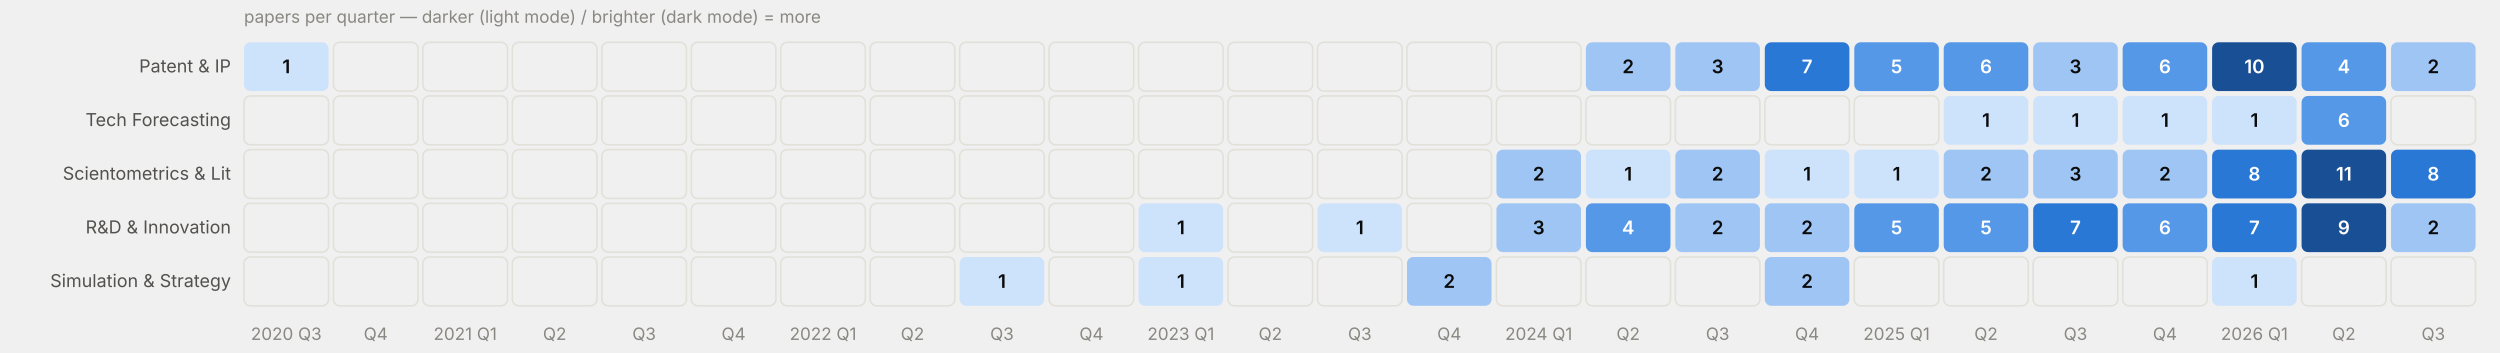
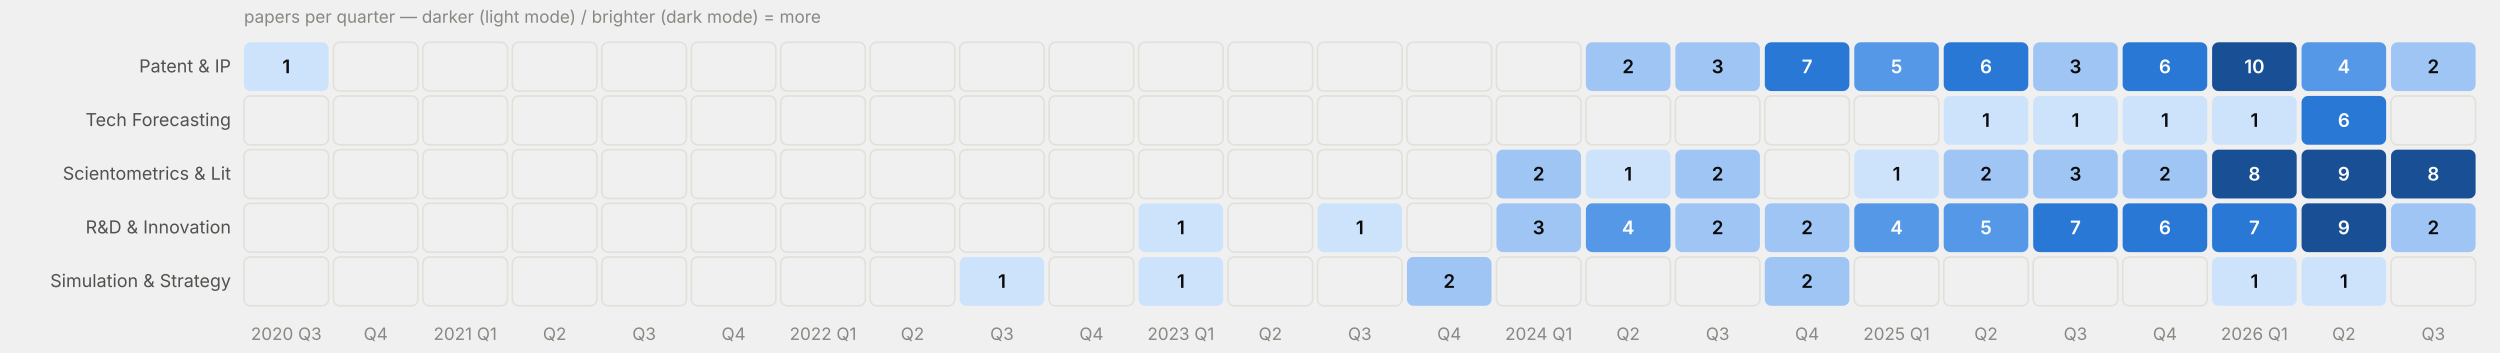
<svg xmlns="http://www.w3.org/2000/svg" viewBox="0 0 1537 217" width="1537" height="217" role="img" aria-label="Heatmap of papers per research area per quarter">
  <text x="142" y="44.5" text-anchor="end" font-family="system-ui,-apple-system,Segoe UI,sans-serif" font-size="11" fill="#52514e">Patent &amp; IP</text>
  <rect x="150" y="26" width="52" height="30" rx="4" fill="#cde2fb" />
  <text x="176.0" y="45.0" text-anchor="middle" font-family="system-ui,-apple-system,Segoe UI,sans-serif" font-size="11.5" font-weight="600" fill="#0b0b0b">1</text>
  <rect x="205" y="26" width="52" height="30" rx="4" fill="none" stroke="#e1e0d9" stroke-width="1" />
  <rect x="260" y="26" width="52" height="30" rx="4" fill="none" stroke="#e1e0d9" stroke-width="1" />
  <rect x="315" y="26" width="52" height="30" rx="4" fill="none" stroke="#e1e0d9" stroke-width="1" />
  <rect x="370" y="26" width="52" height="30" rx="4" fill="none" stroke="#e1e0d9" stroke-width="1" />
  <rect x="425" y="26" width="52" height="30" rx="4" fill="none" stroke="#e1e0d9" stroke-width="1" />
  <rect x="480" y="26" width="52" height="30" rx="4" fill="none" stroke="#e1e0d9" stroke-width="1" />
  <rect x="535" y="26" width="52" height="30" rx="4" fill="none" stroke="#e1e0d9" stroke-width="1" />
  <rect x="590" y="26" width="52" height="30" rx="4" fill="none" stroke="#e1e0d9" stroke-width="1" />
  <rect x="645" y="26" width="52" height="30" rx="4" fill="none" stroke="#e1e0d9" stroke-width="1" />
  <rect x="700" y="26" width="52" height="30" rx="4" fill="none" stroke="#e1e0d9" stroke-width="1" />
  <rect x="755" y="26" width="52" height="30" rx="4" fill="none" stroke="#e1e0d9" stroke-width="1" />
  <rect x="810" y="26" width="52" height="30" rx="4" fill="none" stroke="#e1e0d9" stroke-width="1" />
  <rect x="865" y="26" width="52" height="30" rx="4" fill="none" stroke="#e1e0d9" stroke-width="1" />
  <rect x="920" y="26" width="52" height="30" rx="4" fill="none" stroke="#e1e0d9" stroke-width="1" />
  <rect x="975" y="26" width="52" height="30" rx="4" fill="#9ec5f4" />
  <text x="1001.0" y="45.0" text-anchor="middle" font-family="system-ui,-apple-system,Segoe UI,sans-serif" font-size="11.5" font-weight="600" fill="#0b0b0b">2</text>
  <rect x="1030" y="26" width="52" height="30" rx="4" fill="#9ec5f4" />
  <text x="1056.0" y="45.0" text-anchor="middle" font-family="system-ui,-apple-system,Segoe UI,sans-serif" font-size="11.5" font-weight="600" fill="#0b0b0b">3</text>
  <rect x="1085" y="26" width="52" height="30" rx="4" fill="#2a78d6" />
  <text x="1111.0" y="45.0" text-anchor="middle" font-family="system-ui,-apple-system,Segoe UI,sans-serif" font-size="11.5" font-weight="600" fill="#ffffff">7</text>
  <rect x="1140" y="26" width="52" height="30" rx="4" fill="#5598e7" />
  <text x="1166.0" y="45.0" text-anchor="middle" font-family="system-ui,-apple-system,Segoe UI,sans-serif" font-size="11.5" font-weight="600" fill="#ffffff">5</text>
-   <rect x="1195" y="26" width="52" height="30" rx="4" fill="#5598e7" />
+   <rect x="1195" y="26" width="52" height="30" rx="4" fill="#2a78d6" />
  <text x="1221.0" y="45.0" text-anchor="middle" font-family="system-ui,-apple-system,Segoe UI,sans-serif" font-size="11.5" font-weight="600" fill="#ffffff">6</text>
  <rect x="1250" y="26" width="52" height="30" rx="4" fill="#9ec5f4" />
  <text x="1276.0" y="45.0" text-anchor="middle" font-family="system-ui,-apple-system,Segoe UI,sans-serif" font-size="11.5" font-weight="600" fill="#0b0b0b">3</text>
-   <rect x="1305" y="26" width="52" height="30" rx="4" fill="#5598e7" />
+   <rect x="1305" y="26" width="52" height="30" rx="4" fill="#2a78d6" />
  <text x="1331.0" y="45.0" text-anchor="middle" font-family="system-ui,-apple-system,Segoe UI,sans-serif" font-size="11.5" font-weight="600" fill="#ffffff">6</text>
  <rect x="1360" y="26" width="52" height="30" rx="4" fill="#184f95" />
  <text x="1386.0" y="45.0" text-anchor="middle" font-family="system-ui,-apple-system,Segoe UI,sans-serif" font-size="11.5" font-weight="600" fill="#ffffff">10</text>
  <rect x="1415" y="26" width="52" height="30" rx="4" fill="#5598e7" />
  <text x="1441.0" y="45.0" text-anchor="middle" font-family="system-ui,-apple-system,Segoe UI,sans-serif" font-size="11.5" font-weight="600" fill="#ffffff">4</text>
  <rect x="1470" y="26" width="52" height="30" rx="4" fill="#9ec5f4" />
  <text x="1496.0" y="45.0" text-anchor="middle" font-family="system-ui,-apple-system,Segoe UI,sans-serif" font-size="11.5" font-weight="600" fill="#0b0b0b">2</text>
  <text x="142" y="77.5" text-anchor="end" font-family="system-ui,-apple-system,Segoe UI,sans-serif" font-size="11" fill="#52514e">Tech Forecasting</text>
  <rect x="150" y="59" width="52" height="30" rx="4" fill="none" stroke="#e1e0d9" stroke-width="1" />
  <rect x="205" y="59" width="52" height="30" rx="4" fill="none" stroke="#e1e0d9" stroke-width="1" />
  <rect x="260" y="59" width="52" height="30" rx="4" fill="none" stroke="#e1e0d9" stroke-width="1" />
  <rect x="315" y="59" width="52" height="30" rx="4" fill="none" stroke="#e1e0d9" stroke-width="1" />
  <rect x="370" y="59" width="52" height="30" rx="4" fill="none" stroke="#e1e0d9" stroke-width="1" />
  <rect x="425" y="59" width="52" height="30" rx="4" fill="none" stroke="#e1e0d9" stroke-width="1" />
  <rect x="480" y="59" width="52" height="30" rx="4" fill="none" stroke="#e1e0d9" stroke-width="1" />
  <rect x="535" y="59" width="52" height="30" rx="4" fill="none" stroke="#e1e0d9" stroke-width="1" />
  <rect x="590" y="59" width="52" height="30" rx="4" fill="none" stroke="#e1e0d9" stroke-width="1" />
  <rect x="645" y="59" width="52" height="30" rx="4" fill="none" stroke="#e1e0d9" stroke-width="1" />
  <rect x="700" y="59" width="52" height="30" rx="4" fill="none" stroke="#e1e0d9" stroke-width="1" />
  <rect x="755" y="59" width="52" height="30" rx="4" fill="none" stroke="#e1e0d9" stroke-width="1" />
  <rect x="810" y="59" width="52" height="30" rx="4" fill="none" stroke="#e1e0d9" stroke-width="1" />
  <rect x="865" y="59" width="52" height="30" rx="4" fill="none" stroke="#e1e0d9" stroke-width="1" />
  <rect x="920" y="59" width="52" height="30" rx="4" fill="none" stroke="#e1e0d9" stroke-width="1" />
  <rect x="975" y="59" width="52" height="30" rx="4" fill="none" stroke="#e1e0d9" stroke-width="1" />
  <rect x="1030" y="59" width="52" height="30" rx="4" fill="none" stroke="#e1e0d9" stroke-width="1" />
  <rect x="1085" y="59" width="52" height="30" rx="4" fill="none" stroke="#e1e0d9" stroke-width="1" />
  <rect x="1140" y="59" width="52" height="30" rx="4" fill="none" stroke="#e1e0d9" stroke-width="1" />
  <rect x="1195" y="59" width="52" height="30" rx="4" fill="#cde2fb" />
  <text x="1221.0" y="78.0" text-anchor="middle" font-family="system-ui,-apple-system,Segoe UI,sans-serif" font-size="11.5" font-weight="600" fill="#0b0b0b">1</text>
  <rect x="1250" y="59" width="52" height="30" rx="4" fill="#cde2fb" />
  <text x="1276.0" y="78.0" text-anchor="middle" font-family="system-ui,-apple-system,Segoe UI,sans-serif" font-size="11.5" font-weight="600" fill="#0b0b0b">1</text>
  <rect x="1305" y="59" width="52" height="30" rx="4" fill="#cde2fb" />
  <text x="1331.0" y="78.0" text-anchor="middle" font-family="system-ui,-apple-system,Segoe UI,sans-serif" font-size="11.5" font-weight="600" fill="#0b0b0b">1</text>
  <rect x="1360" y="59" width="52" height="30" rx="4" fill="#cde2fb" />
  <text x="1386.0" y="78.0" text-anchor="middle" font-family="system-ui,-apple-system,Segoe UI,sans-serif" font-size="11.5" font-weight="600" fill="#0b0b0b">1</text>
-   <rect x="1415" y="59" width="52" height="30" rx="4" fill="#5598e7" />
+   <rect x="1415" y="59" width="52" height="30" rx="4" fill="#2a78d6" />
  <text x="1441.0" y="78.0" text-anchor="middle" font-family="system-ui,-apple-system,Segoe UI,sans-serif" font-size="11.5" font-weight="600" fill="#ffffff">6</text>
  <rect x="1470" y="59" width="52" height="30" rx="4" fill="none" stroke="#e1e0d9" stroke-width="1" />
  <text x="142" y="110.5" text-anchor="end" font-family="system-ui,-apple-system,Segoe UI,sans-serif" font-size="11" fill="#52514e">Scientometrics &amp; Lit</text>
  <rect x="150" y="92" width="52" height="30" rx="4" fill="none" stroke="#e1e0d9" stroke-width="1" />
  <rect x="205" y="92" width="52" height="30" rx="4" fill="none" stroke="#e1e0d9" stroke-width="1" />
  <rect x="260" y="92" width="52" height="30" rx="4" fill="none" stroke="#e1e0d9" stroke-width="1" />
  <rect x="315" y="92" width="52" height="30" rx="4" fill="none" stroke="#e1e0d9" stroke-width="1" />
  <rect x="370" y="92" width="52" height="30" rx="4" fill="none" stroke="#e1e0d9" stroke-width="1" />
  <rect x="425" y="92" width="52" height="30" rx="4" fill="none" stroke="#e1e0d9" stroke-width="1" />
  <rect x="480" y="92" width="52" height="30" rx="4" fill="none" stroke="#e1e0d9" stroke-width="1" />
  <rect x="535" y="92" width="52" height="30" rx="4" fill="none" stroke="#e1e0d9" stroke-width="1" />
  <rect x="590" y="92" width="52" height="30" rx="4" fill="none" stroke="#e1e0d9" stroke-width="1" />
  <rect x="645" y="92" width="52" height="30" rx="4" fill="none" stroke="#e1e0d9" stroke-width="1" />
  <rect x="700" y="92" width="52" height="30" rx="4" fill="none" stroke="#e1e0d9" stroke-width="1" />
  <rect x="755" y="92" width="52" height="30" rx="4" fill="none" stroke="#e1e0d9" stroke-width="1" />
  <rect x="810" y="92" width="52" height="30" rx="4" fill="none" stroke="#e1e0d9" stroke-width="1" />
  <rect x="865" y="92" width="52" height="30" rx="4" fill="none" stroke="#e1e0d9" stroke-width="1" />
  <rect x="920" y="92" width="52" height="30" rx="4" fill="#9ec5f4" />
  <text x="946.0" y="111.0" text-anchor="middle" font-family="system-ui,-apple-system,Segoe UI,sans-serif" font-size="11.5" font-weight="600" fill="#0b0b0b">2</text>
  <rect x="975" y="92" width="52" height="30" rx="4" fill="#cde2fb" />
  <text x="1001.0" y="111.0" text-anchor="middle" font-family="system-ui,-apple-system,Segoe UI,sans-serif" font-size="11.5" font-weight="600" fill="#0b0b0b">1</text>
  <rect x="1030" y="92" width="52" height="30" rx="4" fill="#9ec5f4" />
  <text x="1056.0" y="111.0" text-anchor="middle" font-family="system-ui,-apple-system,Segoe UI,sans-serif" font-size="11.5" font-weight="600" fill="#0b0b0b">2</text>
-   <rect x="1085" y="92" width="52" height="30" rx="4" fill="#cde2fb" />
-   <text x="1111.0" y="111.0" text-anchor="middle" font-family="system-ui,-apple-system,Segoe UI,sans-serif" font-size="11.5" font-weight="600" fill="#0b0b0b">1</text>
+   <rect x="1085" y="92" width="52" height="30" rx="4" fill="none" stroke="#e1e0d9" stroke-width="1" />
  <rect x="1140" y="92" width="52" height="30" rx="4" fill="#cde2fb" />
  <text x="1166.0" y="111.0" text-anchor="middle" font-family="system-ui,-apple-system,Segoe UI,sans-serif" font-size="11.5" font-weight="600" fill="#0b0b0b">1</text>
  <rect x="1195" y="92" width="52" height="30" rx="4" fill="#9ec5f4" />
  <text x="1221.0" y="111.0" text-anchor="middle" font-family="system-ui,-apple-system,Segoe UI,sans-serif" font-size="11.5" font-weight="600" fill="#0b0b0b">2</text>
  <rect x="1250" y="92" width="52" height="30" rx="4" fill="#9ec5f4" />
  <text x="1276.0" y="111.0" text-anchor="middle" font-family="system-ui,-apple-system,Segoe UI,sans-serif" font-size="11.5" font-weight="600" fill="#0b0b0b">3</text>
  <rect x="1305" y="92" width="52" height="30" rx="4" fill="#9ec5f4" />
  <text x="1331.0" y="111.0" text-anchor="middle" font-family="system-ui,-apple-system,Segoe UI,sans-serif" font-size="11.5" font-weight="600" fill="#0b0b0b">2</text>
-   <rect x="1360" y="92" width="52" height="30" rx="4" fill="#2a78d6" />
+   <rect x="1360" y="92" width="52" height="30" rx="4" fill="#184f95" />
  <text x="1386.0" y="111.0" text-anchor="middle" font-family="system-ui,-apple-system,Segoe UI,sans-serif" font-size="11.5" font-weight="600" fill="#ffffff">8</text>
  <rect x="1415" y="92" width="52" height="30" rx="4" fill="#184f95" />
-   <text x="1441.0" y="111.0" text-anchor="middle" font-family="system-ui,-apple-system,Segoe UI,sans-serif" font-size="11.5" font-weight="600" fill="#ffffff">11</text>
-   <rect x="1470" y="92" width="52" height="30" rx="4" fill="#2a78d6" />
+   <text x="1441.0" y="111.0" text-anchor="middle" font-family="system-ui,-apple-system,Segoe UI,sans-serif" font-size="11.5" font-weight="600" fill="#ffffff">9</text>
+   <rect x="1470" y="92" width="52" height="30" rx="4" fill="#184f95" />
  <text x="1496.0" y="111.0" text-anchor="middle" font-family="system-ui,-apple-system,Segoe UI,sans-serif" font-size="11.5" font-weight="600" fill="#ffffff">8</text>
  <text x="142" y="143.5" text-anchor="end" font-family="system-ui,-apple-system,Segoe UI,sans-serif" font-size="11" fill="#52514e">R&amp;D &amp; Innovation</text>
  <rect x="150" y="125" width="52" height="30" rx="4" fill="none" stroke="#e1e0d9" stroke-width="1" />
  <rect x="205" y="125" width="52" height="30" rx="4" fill="none" stroke="#e1e0d9" stroke-width="1" />
  <rect x="260" y="125" width="52" height="30" rx="4" fill="none" stroke="#e1e0d9" stroke-width="1" />
  <rect x="315" y="125" width="52" height="30" rx="4" fill="none" stroke="#e1e0d9" stroke-width="1" />
  <rect x="370" y="125" width="52" height="30" rx="4" fill="none" stroke="#e1e0d9" stroke-width="1" />
  <rect x="425" y="125" width="52" height="30" rx="4" fill="none" stroke="#e1e0d9" stroke-width="1" />
  <rect x="480" y="125" width="52" height="30" rx="4" fill="none" stroke="#e1e0d9" stroke-width="1" />
  <rect x="535" y="125" width="52" height="30" rx="4" fill="none" stroke="#e1e0d9" stroke-width="1" />
  <rect x="590" y="125" width="52" height="30" rx="4" fill="none" stroke="#e1e0d9" stroke-width="1" />
  <rect x="645" y="125" width="52" height="30" rx="4" fill="none" stroke="#e1e0d9" stroke-width="1" />
  <rect x="700" y="125" width="52" height="30" rx="4" fill="#cde2fb" />
  <text x="726.0" y="144.0" text-anchor="middle" font-family="system-ui,-apple-system,Segoe UI,sans-serif" font-size="11.5" font-weight="600" fill="#0b0b0b">1</text>
  <rect x="755" y="125" width="52" height="30" rx="4" fill="none" stroke="#e1e0d9" stroke-width="1" />
  <rect x="810" y="125" width="52" height="30" rx="4" fill="#cde2fb" />
  <text x="836.0" y="144.0" text-anchor="middle" font-family="system-ui,-apple-system,Segoe UI,sans-serif" font-size="11.5" font-weight="600" fill="#0b0b0b">1</text>
  <rect x="865" y="125" width="52" height="30" rx="4" fill="none" stroke="#e1e0d9" stroke-width="1" />
  <rect x="920" y="125" width="52" height="30" rx="4" fill="#9ec5f4" />
  <text x="946.0" y="144.0" text-anchor="middle" font-family="system-ui,-apple-system,Segoe UI,sans-serif" font-size="11.5" font-weight="600" fill="#0b0b0b">3</text>
  <rect x="975" y="125" width="52" height="30" rx="4" fill="#5598e7" />
  <text x="1001.0" y="144.0" text-anchor="middle" font-family="system-ui,-apple-system,Segoe UI,sans-serif" font-size="11.5" font-weight="600" fill="#ffffff">4</text>
  <rect x="1030" y="125" width="52" height="30" rx="4" fill="#9ec5f4" />
  <text x="1056.0" y="144.0" text-anchor="middle" font-family="system-ui,-apple-system,Segoe UI,sans-serif" font-size="11.5" font-weight="600" fill="#0b0b0b">2</text>
  <rect x="1085" y="125" width="52" height="30" rx="4" fill="#9ec5f4" />
  <text x="1111.0" y="144.0" text-anchor="middle" font-family="system-ui,-apple-system,Segoe UI,sans-serif" font-size="11.5" font-weight="600" fill="#0b0b0b">2</text>
  <rect x="1140" y="125" width="52" height="30" rx="4" fill="#5598e7" />
-   <text x="1166.0" y="144.0" text-anchor="middle" font-family="system-ui,-apple-system,Segoe UI,sans-serif" font-size="11.5" font-weight="600" fill="#ffffff">5</text>
+   <text x="1166.0" y="144.0" text-anchor="middle" font-family="system-ui,-apple-system,Segoe UI,sans-serif" font-size="11.5" font-weight="600" fill="#ffffff">4</text>
  <rect x="1195" y="125" width="52" height="30" rx="4" fill="#5598e7" />
  <text x="1221.0" y="144.0" text-anchor="middle" font-family="system-ui,-apple-system,Segoe UI,sans-serif" font-size="11.5" font-weight="600" fill="#ffffff">5</text>
  <rect x="1250" y="125" width="52" height="30" rx="4" fill="#2a78d6" />
  <text x="1276.0" y="144.0" text-anchor="middle" font-family="system-ui,-apple-system,Segoe UI,sans-serif" font-size="11.5" font-weight="600" fill="#ffffff">7</text>
-   <rect x="1305" y="125" width="52" height="30" rx="4" fill="#5598e7" />
+   <rect x="1305" y="125" width="52" height="30" rx="4" fill="#2a78d6" />
  <text x="1331.0" y="144.0" text-anchor="middle" font-family="system-ui,-apple-system,Segoe UI,sans-serif" font-size="11.5" font-weight="600" fill="#ffffff">6</text>
  <rect x="1360" y="125" width="52" height="30" rx="4" fill="#2a78d6" />
  <text x="1386.0" y="144.0" text-anchor="middle" font-family="system-ui,-apple-system,Segoe UI,sans-serif" font-size="11.5" font-weight="600" fill="#ffffff">7</text>
  <rect x="1415" y="125" width="52" height="30" rx="4" fill="#184f95" />
  <text x="1441.0" y="144.0" text-anchor="middle" font-family="system-ui,-apple-system,Segoe UI,sans-serif" font-size="11.5" font-weight="600" fill="#ffffff">9</text>
  <rect x="1470" y="125" width="52" height="30" rx="4" fill="#9ec5f4" />
  <text x="1496.0" y="144.0" text-anchor="middle" font-family="system-ui,-apple-system,Segoe UI,sans-serif" font-size="11.5" font-weight="600" fill="#0b0b0b">2</text>
  <text x="142" y="176.5" text-anchor="end" font-family="system-ui,-apple-system,Segoe UI,sans-serif" font-size="11" fill="#52514e">Simulation &amp; Strategy</text>
  <rect x="150" y="158" width="52" height="30" rx="4" fill="none" stroke="#e1e0d9" stroke-width="1" />
  <rect x="205" y="158" width="52" height="30" rx="4" fill="none" stroke="#e1e0d9" stroke-width="1" />
  <rect x="260" y="158" width="52" height="30" rx="4" fill="none" stroke="#e1e0d9" stroke-width="1" />
  <rect x="315" y="158" width="52" height="30" rx="4" fill="none" stroke="#e1e0d9" stroke-width="1" />
  <rect x="370" y="158" width="52" height="30" rx="4" fill="none" stroke="#e1e0d9" stroke-width="1" />
  <rect x="425" y="158" width="52" height="30" rx="4" fill="none" stroke="#e1e0d9" stroke-width="1" />
  <rect x="480" y="158" width="52" height="30" rx="4" fill="none" stroke="#e1e0d9" stroke-width="1" />
  <rect x="535" y="158" width="52" height="30" rx="4" fill="none" stroke="#e1e0d9" stroke-width="1" />
  <rect x="590" y="158" width="52" height="30" rx="4" fill="#cde2fb" />
  <text x="616.0" y="177.0" text-anchor="middle" font-family="system-ui,-apple-system,Segoe UI,sans-serif" font-size="11.5" font-weight="600" fill="#0b0b0b">1</text>
  <rect x="645" y="158" width="52" height="30" rx="4" fill="none" stroke="#e1e0d9" stroke-width="1" />
  <rect x="700" y="158" width="52" height="30" rx="4" fill="#cde2fb" />
  <text x="726.0" y="177.0" text-anchor="middle" font-family="system-ui,-apple-system,Segoe UI,sans-serif" font-size="11.5" font-weight="600" fill="#0b0b0b">1</text>
  <rect x="755" y="158" width="52" height="30" rx="4" fill="none" stroke="#e1e0d9" stroke-width="1" />
  <rect x="810" y="158" width="52" height="30" rx="4" fill="none" stroke="#e1e0d9" stroke-width="1" />
  <rect x="865" y="158" width="52" height="30" rx="4" fill="#9ec5f4" />
  <text x="891.0" y="177.0" text-anchor="middle" font-family="system-ui,-apple-system,Segoe UI,sans-serif" font-size="11.5" font-weight="600" fill="#0b0b0b">2</text>
  <rect x="920" y="158" width="52" height="30" rx="4" fill="none" stroke="#e1e0d9" stroke-width="1" />
  <rect x="975" y="158" width="52" height="30" rx="4" fill="none" stroke="#e1e0d9" stroke-width="1" />
  <rect x="1030" y="158" width="52" height="30" rx="4" fill="none" stroke="#e1e0d9" stroke-width="1" />
  <rect x="1085" y="158" width="52" height="30" rx="4" fill="#9ec5f4" />
  <text x="1111.0" y="177.0" text-anchor="middle" font-family="system-ui,-apple-system,Segoe UI,sans-serif" font-size="11.5" font-weight="600" fill="#0b0b0b">2</text>
  <rect x="1140" y="158" width="52" height="30" rx="4" fill="none" stroke="#e1e0d9" stroke-width="1" />
  <rect x="1195" y="158" width="52" height="30" rx="4" fill="none" stroke="#e1e0d9" stroke-width="1" />
  <rect x="1250" y="158" width="52" height="30" rx="4" fill="none" stroke="#e1e0d9" stroke-width="1" />
  <rect x="1305" y="158" width="52" height="30" rx="4" fill="none" stroke="#e1e0d9" stroke-width="1" />
  <rect x="1360" y="158" width="52" height="30" rx="4" fill="#cde2fb" />
  <text x="1386.0" y="177.0" text-anchor="middle" font-family="system-ui,-apple-system,Segoe UI,sans-serif" font-size="11.5" font-weight="600" fill="#0b0b0b">1</text>
-   <rect x="1415" y="158" width="52" height="30" rx="4" fill="none" stroke="#e1e0d9" stroke-width="1" />
+   <rect x="1415" y="158" width="52" height="30" rx="4" fill="#cde2fb" />
+   <text x="1441.0" y="177.0" text-anchor="middle" font-family="system-ui,-apple-system,Segoe UI,sans-serif" font-size="11.5" font-weight="600" fill="#0b0b0b">1</text>
  <rect x="1470" y="158" width="52" height="30" rx="4" fill="none" stroke="#e1e0d9" stroke-width="1" />
  <text x="176.0" y="209" text-anchor="middle" font-family="system-ui,-apple-system,Segoe UI,sans-serif" font-size="10.5" fill="#898781">2020 Q3</text>
  <text x="231.0" y="209" text-anchor="middle" font-family="system-ui,-apple-system,Segoe UI,sans-serif" font-size="10.5" fill="#898781">Q4</text>
  <text x="286.0" y="209" text-anchor="middle" font-family="system-ui,-apple-system,Segoe UI,sans-serif" font-size="10.5" fill="#898781">2021 Q1</text>
  <text x="341.0" y="209" text-anchor="middle" font-family="system-ui,-apple-system,Segoe UI,sans-serif" font-size="10.5" fill="#898781">Q2</text>
  <text x="396.0" y="209" text-anchor="middle" font-family="system-ui,-apple-system,Segoe UI,sans-serif" font-size="10.5" fill="#898781">Q3</text>
  <text x="451.0" y="209" text-anchor="middle" font-family="system-ui,-apple-system,Segoe UI,sans-serif" font-size="10.5" fill="#898781">Q4</text>
  <text x="506.0" y="209" text-anchor="middle" font-family="system-ui,-apple-system,Segoe UI,sans-serif" font-size="10.5" fill="#898781">2022 Q1</text>
  <text x="561.0" y="209" text-anchor="middle" font-family="system-ui,-apple-system,Segoe UI,sans-serif" font-size="10.5" fill="#898781">Q2</text>
  <text x="616.0" y="209" text-anchor="middle" font-family="system-ui,-apple-system,Segoe UI,sans-serif" font-size="10.5" fill="#898781">Q3</text>
  <text x="671.0" y="209" text-anchor="middle" font-family="system-ui,-apple-system,Segoe UI,sans-serif" font-size="10.5" fill="#898781">Q4</text>
  <text x="726.0" y="209" text-anchor="middle" font-family="system-ui,-apple-system,Segoe UI,sans-serif" font-size="10.5" fill="#898781">2023 Q1</text>
  <text x="781.0" y="209" text-anchor="middle" font-family="system-ui,-apple-system,Segoe UI,sans-serif" font-size="10.5" fill="#898781">Q2</text>
  <text x="836.0" y="209" text-anchor="middle" font-family="system-ui,-apple-system,Segoe UI,sans-serif" font-size="10.5" fill="#898781">Q3</text>
  <text x="891.0" y="209" text-anchor="middle" font-family="system-ui,-apple-system,Segoe UI,sans-serif" font-size="10.5" fill="#898781">Q4</text>
  <text x="946.0" y="209" text-anchor="middle" font-family="system-ui,-apple-system,Segoe UI,sans-serif" font-size="10.5" fill="#898781">2024 Q1</text>
  <text x="1001.0" y="209" text-anchor="middle" font-family="system-ui,-apple-system,Segoe UI,sans-serif" font-size="10.5" fill="#898781">Q2</text>
  <text x="1056.0" y="209" text-anchor="middle" font-family="system-ui,-apple-system,Segoe UI,sans-serif" font-size="10.5" fill="#898781">Q3</text>
  <text x="1111.0" y="209" text-anchor="middle" font-family="system-ui,-apple-system,Segoe UI,sans-serif" font-size="10.5" fill="#898781">Q4</text>
  <text x="1166.0" y="209" text-anchor="middle" font-family="system-ui,-apple-system,Segoe UI,sans-serif" font-size="10.5" fill="#898781">2025 Q1</text>
  <text x="1221.0" y="209" text-anchor="middle" font-family="system-ui,-apple-system,Segoe UI,sans-serif" font-size="10.5" fill="#898781">Q2</text>
  <text x="1276.0" y="209" text-anchor="middle" font-family="system-ui,-apple-system,Segoe UI,sans-serif" font-size="10.5" fill="#898781">Q3</text>
  <text x="1331.0" y="209" text-anchor="middle" font-family="system-ui,-apple-system,Segoe UI,sans-serif" font-size="10.5" fill="#898781">Q4</text>
  <text x="1386.0" y="209" text-anchor="middle" font-family="system-ui,-apple-system,Segoe UI,sans-serif" font-size="10.5" fill="#898781">2026 Q1</text>
  <text x="1441.0" y="209" text-anchor="middle" font-family="system-ui,-apple-system,Segoe UI,sans-serif" font-size="10.5" fill="#898781">Q2</text>
  <text x="1496.0" y="209" text-anchor="middle" font-family="system-ui,-apple-system,Segoe UI,sans-serif" font-size="10.5" fill="#898781">Q3</text>
  <text x="150" y="14" font-family="system-ui,-apple-system,Segoe UI,sans-serif" font-size="10.5" fill="#898781">papers per quarter — darker (light mode) / brighter (dark mode) = more</text>
</svg>
